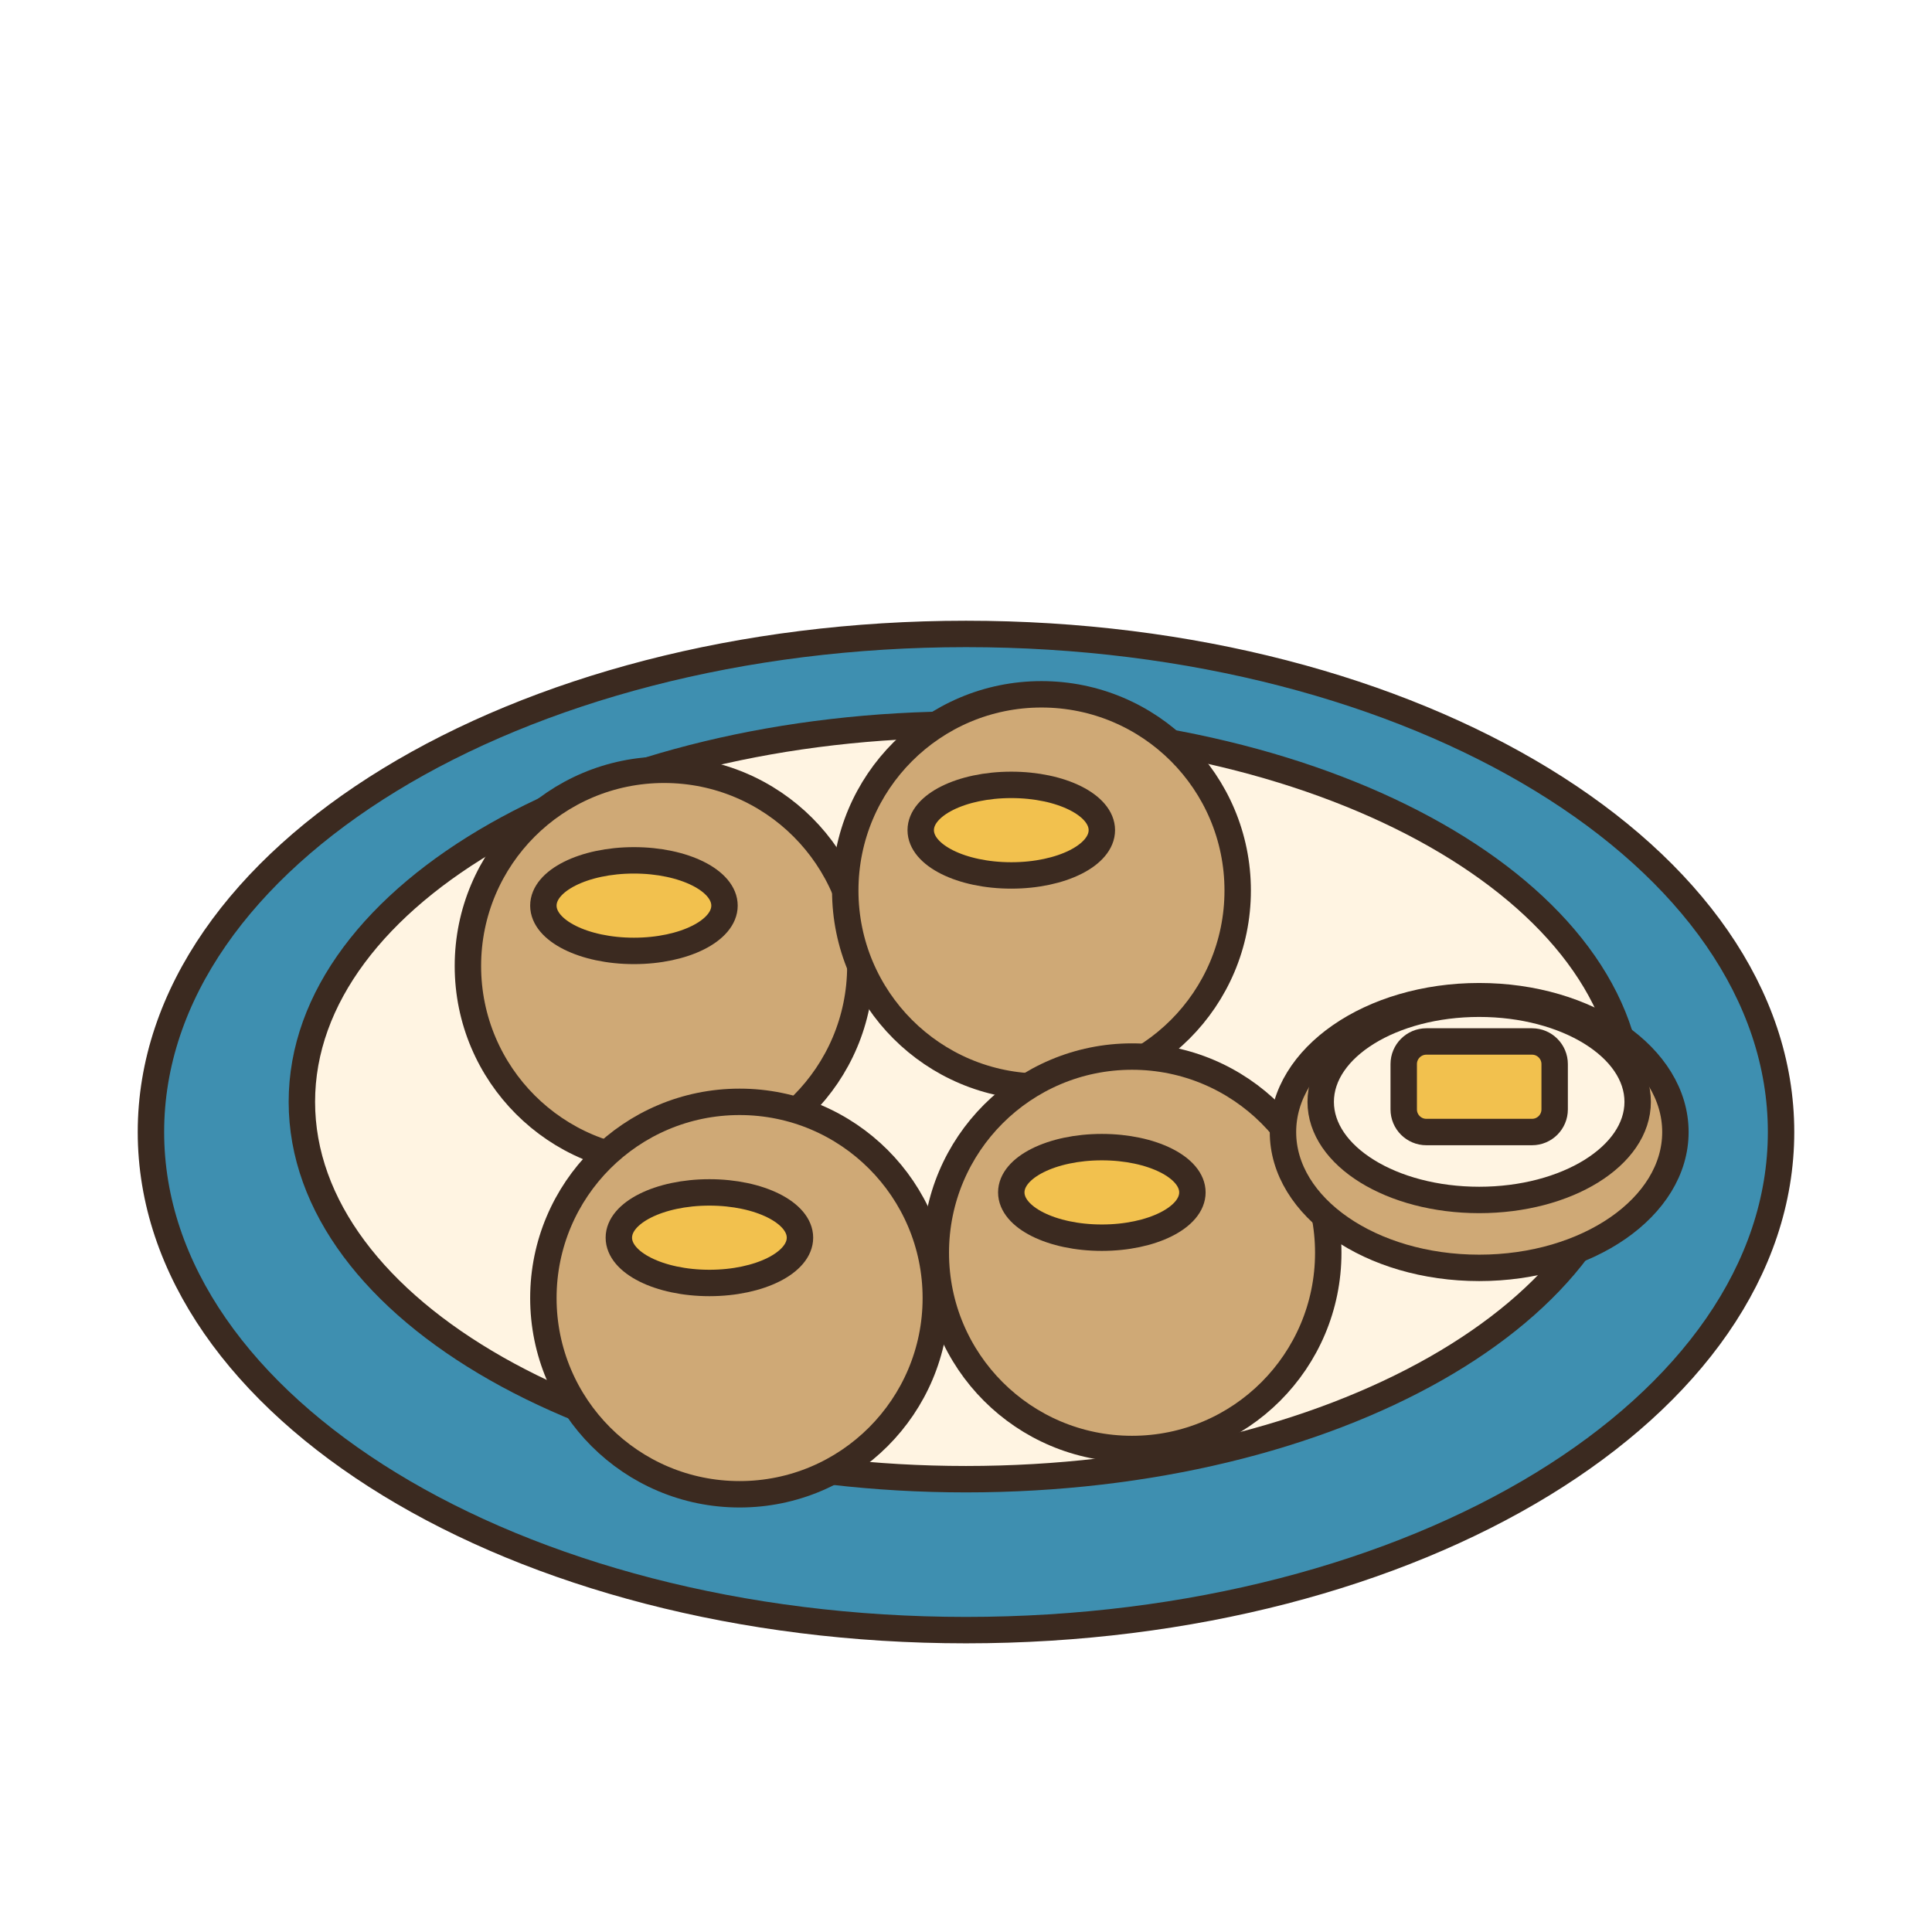
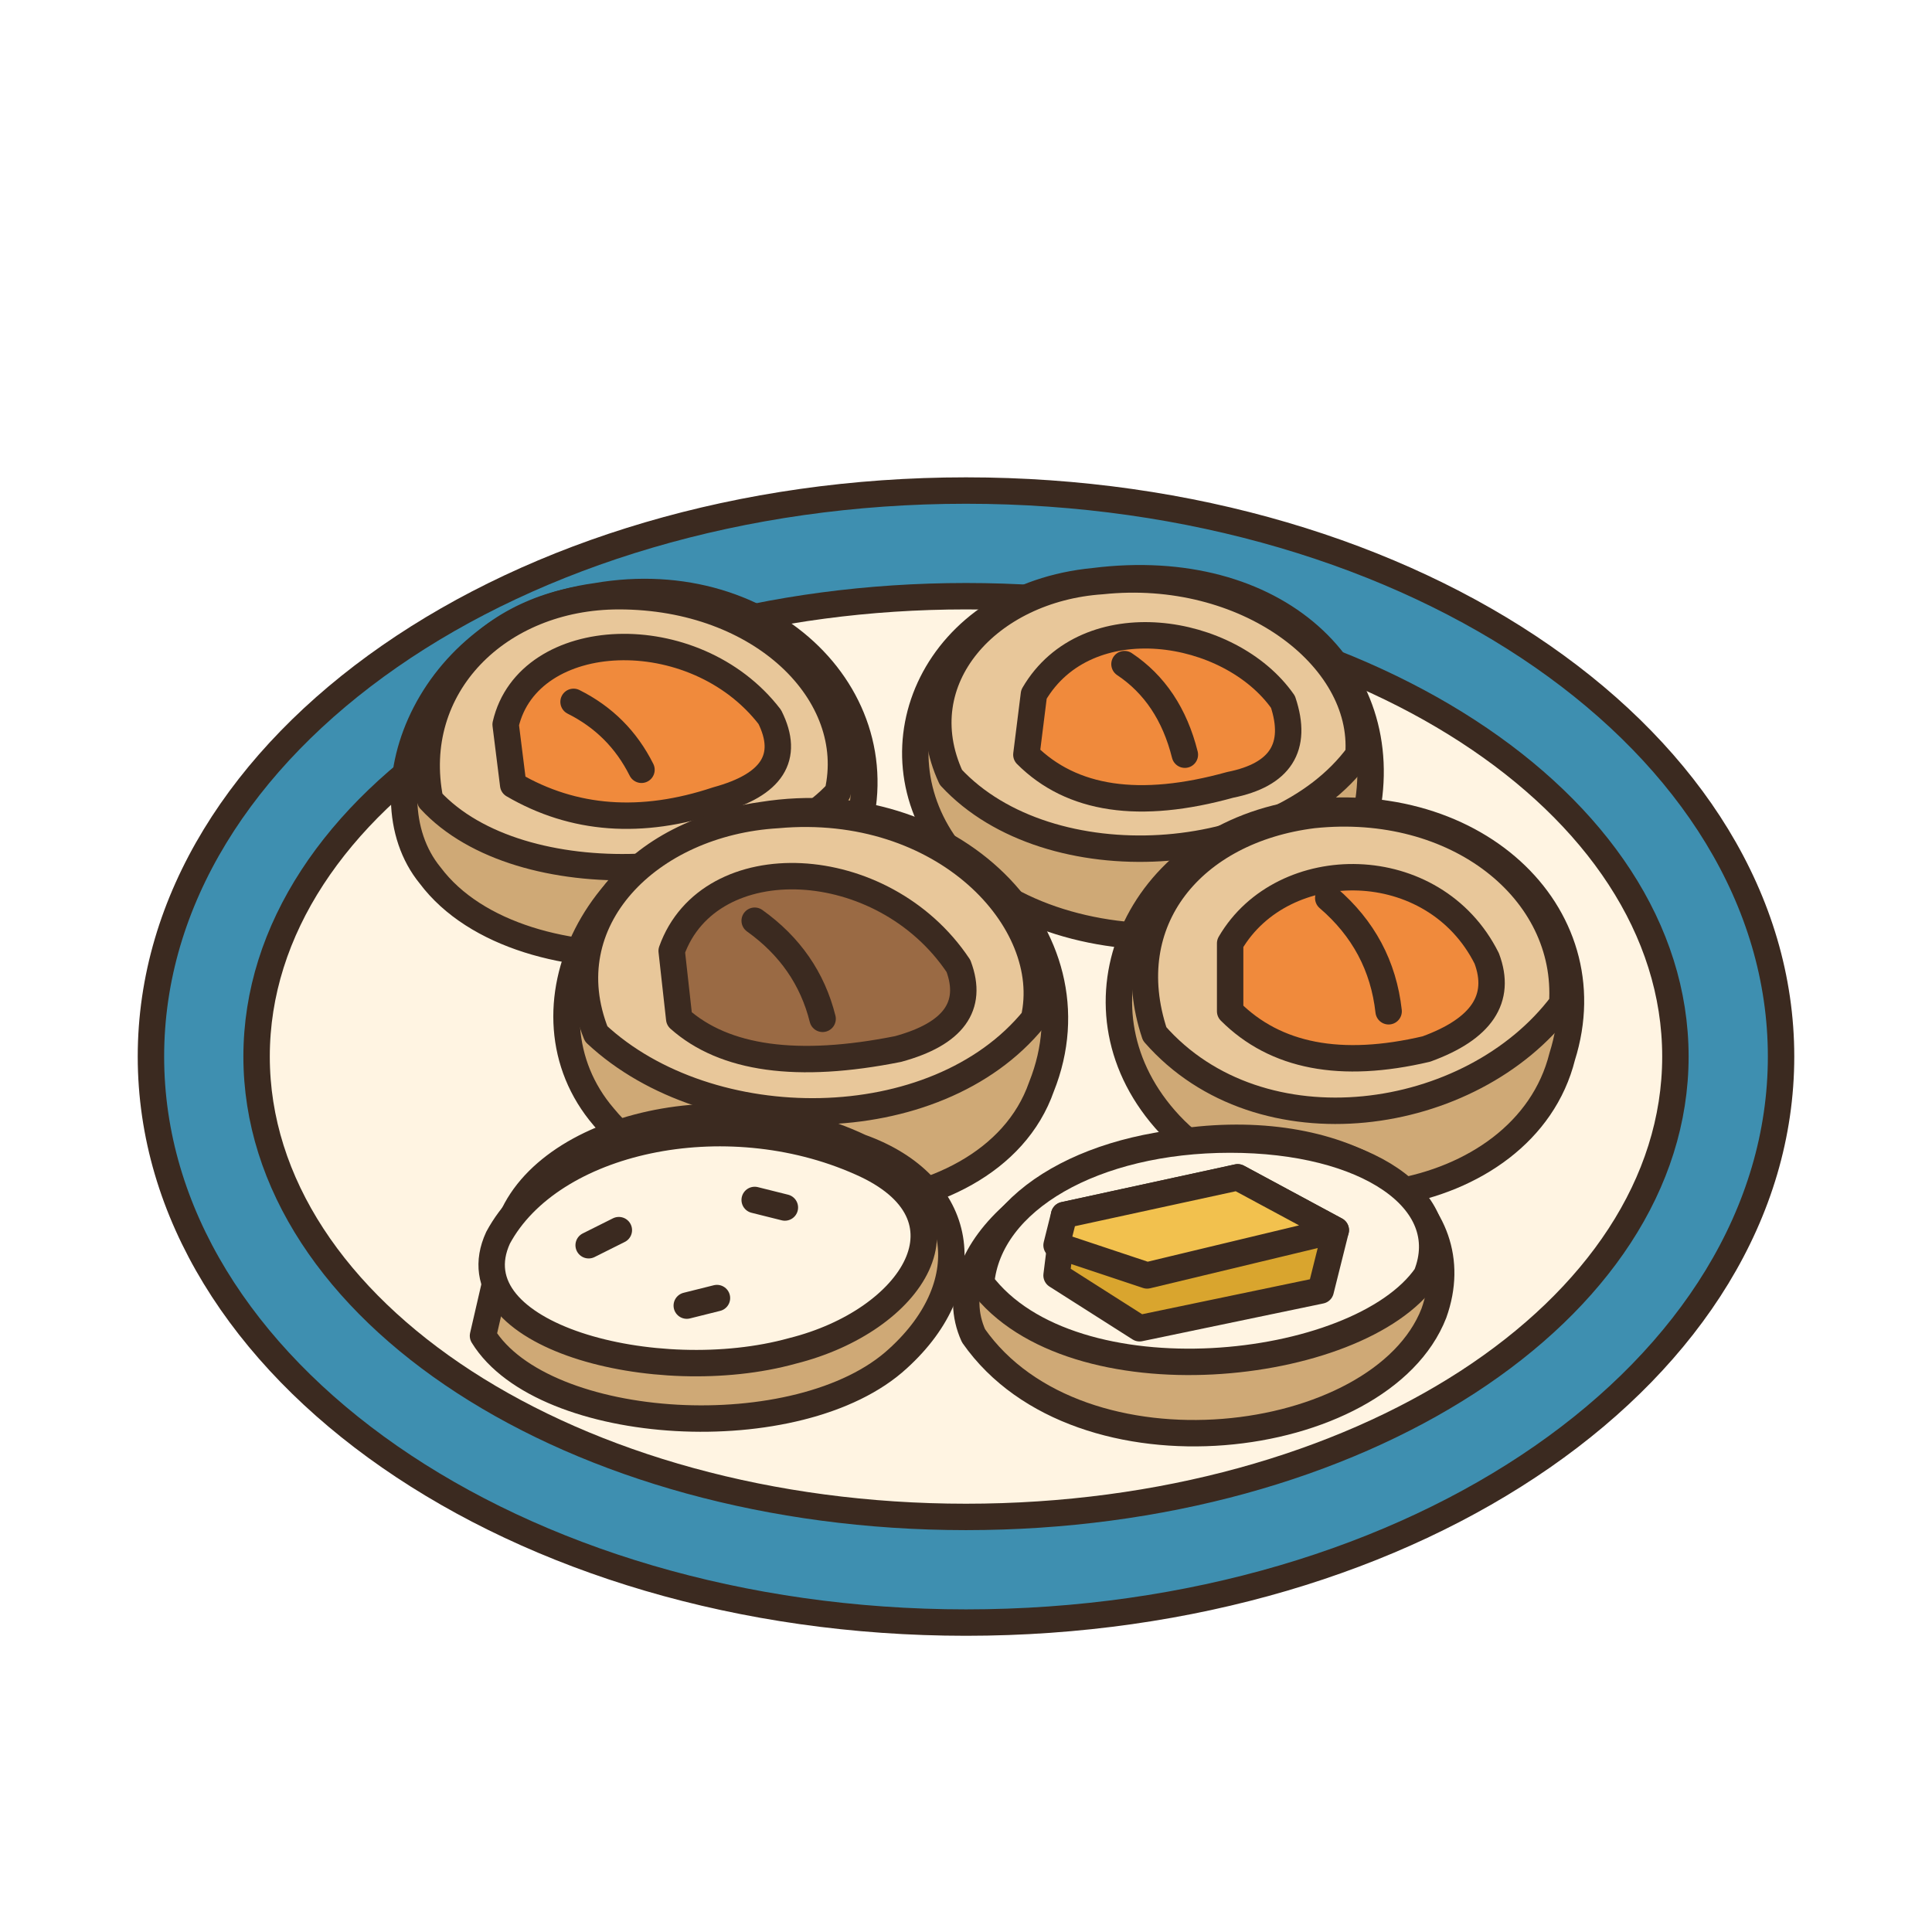
<svg xmlns="http://www.w3.org/2000/svg" viewBox="0 0 256 256">
  <g stroke="#3B2A20" stroke-width="3.5" stroke-linecap="round" stroke-linejoin="round">
-     <ellipse cx="128" cy="150" rx="108" ry="66" fill="#3E8FB0" />
-     <ellipse cx="128" cy="146" rx="88" ry="50" fill="#FFF4E2" />
-     <circle cx="88" cy="128" r="26" fill="#CFA976" />
-     <circle cx="138" cy="118" r="26" fill="#CFA976" />
-     <circle cx="98" cy="172" r="26" fill="#CFA976" />
-     <circle cx="150" cy="166" r="26" fill="#CFA976" />
-     <ellipse cx="84" cy="120" rx="12" ry="6" fill="#F2C14E" />
-     <ellipse cx="134" cy="110" rx="12" ry="6" fill="#F2C14E" />
-     <ellipse cx="94" cy="164" rx="12" ry="6" fill="#F2C14E" />
-     <ellipse cx="146" cy="158" rx="12" ry="6" fill="#F2C14E" />
-     <ellipse cx="196" cy="150" rx="26" ry="18" fill="#CFA976" />
-     <ellipse cx="196" cy="146" rx="21" ry="13" fill="#FFF4E2" />
-     <rect x="186" y="138" width="20" height="12" rx="3" fill="#F2C14E" />
+     <g id="plate">
+       <ellipse cx="128" cy="140" rx="108" ry="75" fill="#3E8FB0" />
+       <ellipse cx="128" cy="140" rx="94" ry="61" fill="#FFF4E2" />
+     </g>
+     <g id="back-buns">
+       <path d="M57 116 C48 105 57 82 79 79 C102 75 120 93 113 112 C107 129 69 132 57 116 Z" fill="#CFA976" />
+       <path d="M57 106 C54 91 66 79 82 79 C101 79 114 92 111 105 C100 117 69 119 57 106 Z" fill="#E8C79A" />
+       <path d="M67 96 C70 83 92 82 102 95 Q106 103 95 106 Q80 111 68 104 Z" fill="#F08A3C" />
+       <path d="M126 113 C115 99 124 79 145 77 C169 74 185 89 181 108 C176 128 139 129 126 113 Z" fill="#CFA976" />
+       <path d="M126 103 C120 90 131 78 146 77 C165 75 181 87 180 100 C169 115 139 117 126 103 Z" fill="#E8C79A" />
+       <path d="M137 92 C144 80 163 83 170 93 Q173 102 163 104 Q145 109 136 100 Z" fill="#F08A3C" />
+     </g>
+     <g id="middle-buns">
+       <path d="M80 148 C68 134 79 111 101 108 C126 104 146 124 138 144 C131 164 94 165 80 148 Z" fill="#CFA976" />
+       <path d="M79 137 C73 122 86 109 103 108 C125 106 140 122 137 135 C124 151 94 151 79 137 Z" fill="#E8C79A" />
+       <path d="M89 126 C94 112 117 113 127 128 Q130 136 119 139 Q99 143 90 135 Z" fill="#9A6A44" />
+       <path d="M155 149 C141 134 150 112 171 108 C195 104 213 121 207 140 C202 160 170 165 155 149 Z" fill="#CFA976" />
+       <path d="M153 137 C148 122 158 110 174 108 C193 106 208 118 207 133 C195 149 167 153 153 137 Z" fill="#E8C79A" />
+       <path d="M163 125 C170 113 190 113 197 127 Q200 135 189 139 Q172 143 163 134 Z" fill="#F08A3C" />
+     </g>
+     <g id="cut-bun">
+       <path d="M67 164 C70 150 95 143 114 152 C128 157 130 170 119 180 C106 192 72 190 64 177 Z" fill="#CFA976" />
+       <path d="M66 164 C73 151 96 146 114 154 C130 161 121 175 105 179 C87 184 60 177 66 164 Z" fill="#FFF4E2" />
+       <path d="M129 177 C124 166 139 153 159 151 C180 149 195 160 190 174 C183 192 143 197 129 177 Z" fill="#CFA976" />
+       <path d="M130 170 C131 159 145 151 163 151 C181 151 193 159 189 169 C180 182 142 186 130 170 Z" fill="#FFF4E2" />
+       <path d="M141 161 L164 156 L177 163 L175 171 L151 176 L140 169 Z" fill="#D9A52E" />
+       <path d="M141 161 L164 156 L177 163 L152 169 L140 165 Z" fill="#F2C14E" />
+       <path d="M78 165 L82 163 M100 159 L104 160 M91 173 L95 172" fill="none" />
+     </g>
+     <g id="bun-scores" fill="none">
+       <path d="M76 93 Q82 96 85 102 M149 88 Q155 92 157 100 M100 122 Q107 127 109 135 M176 119 Q183 125 184 134" />
+     </g>
  </g>
</svg>
